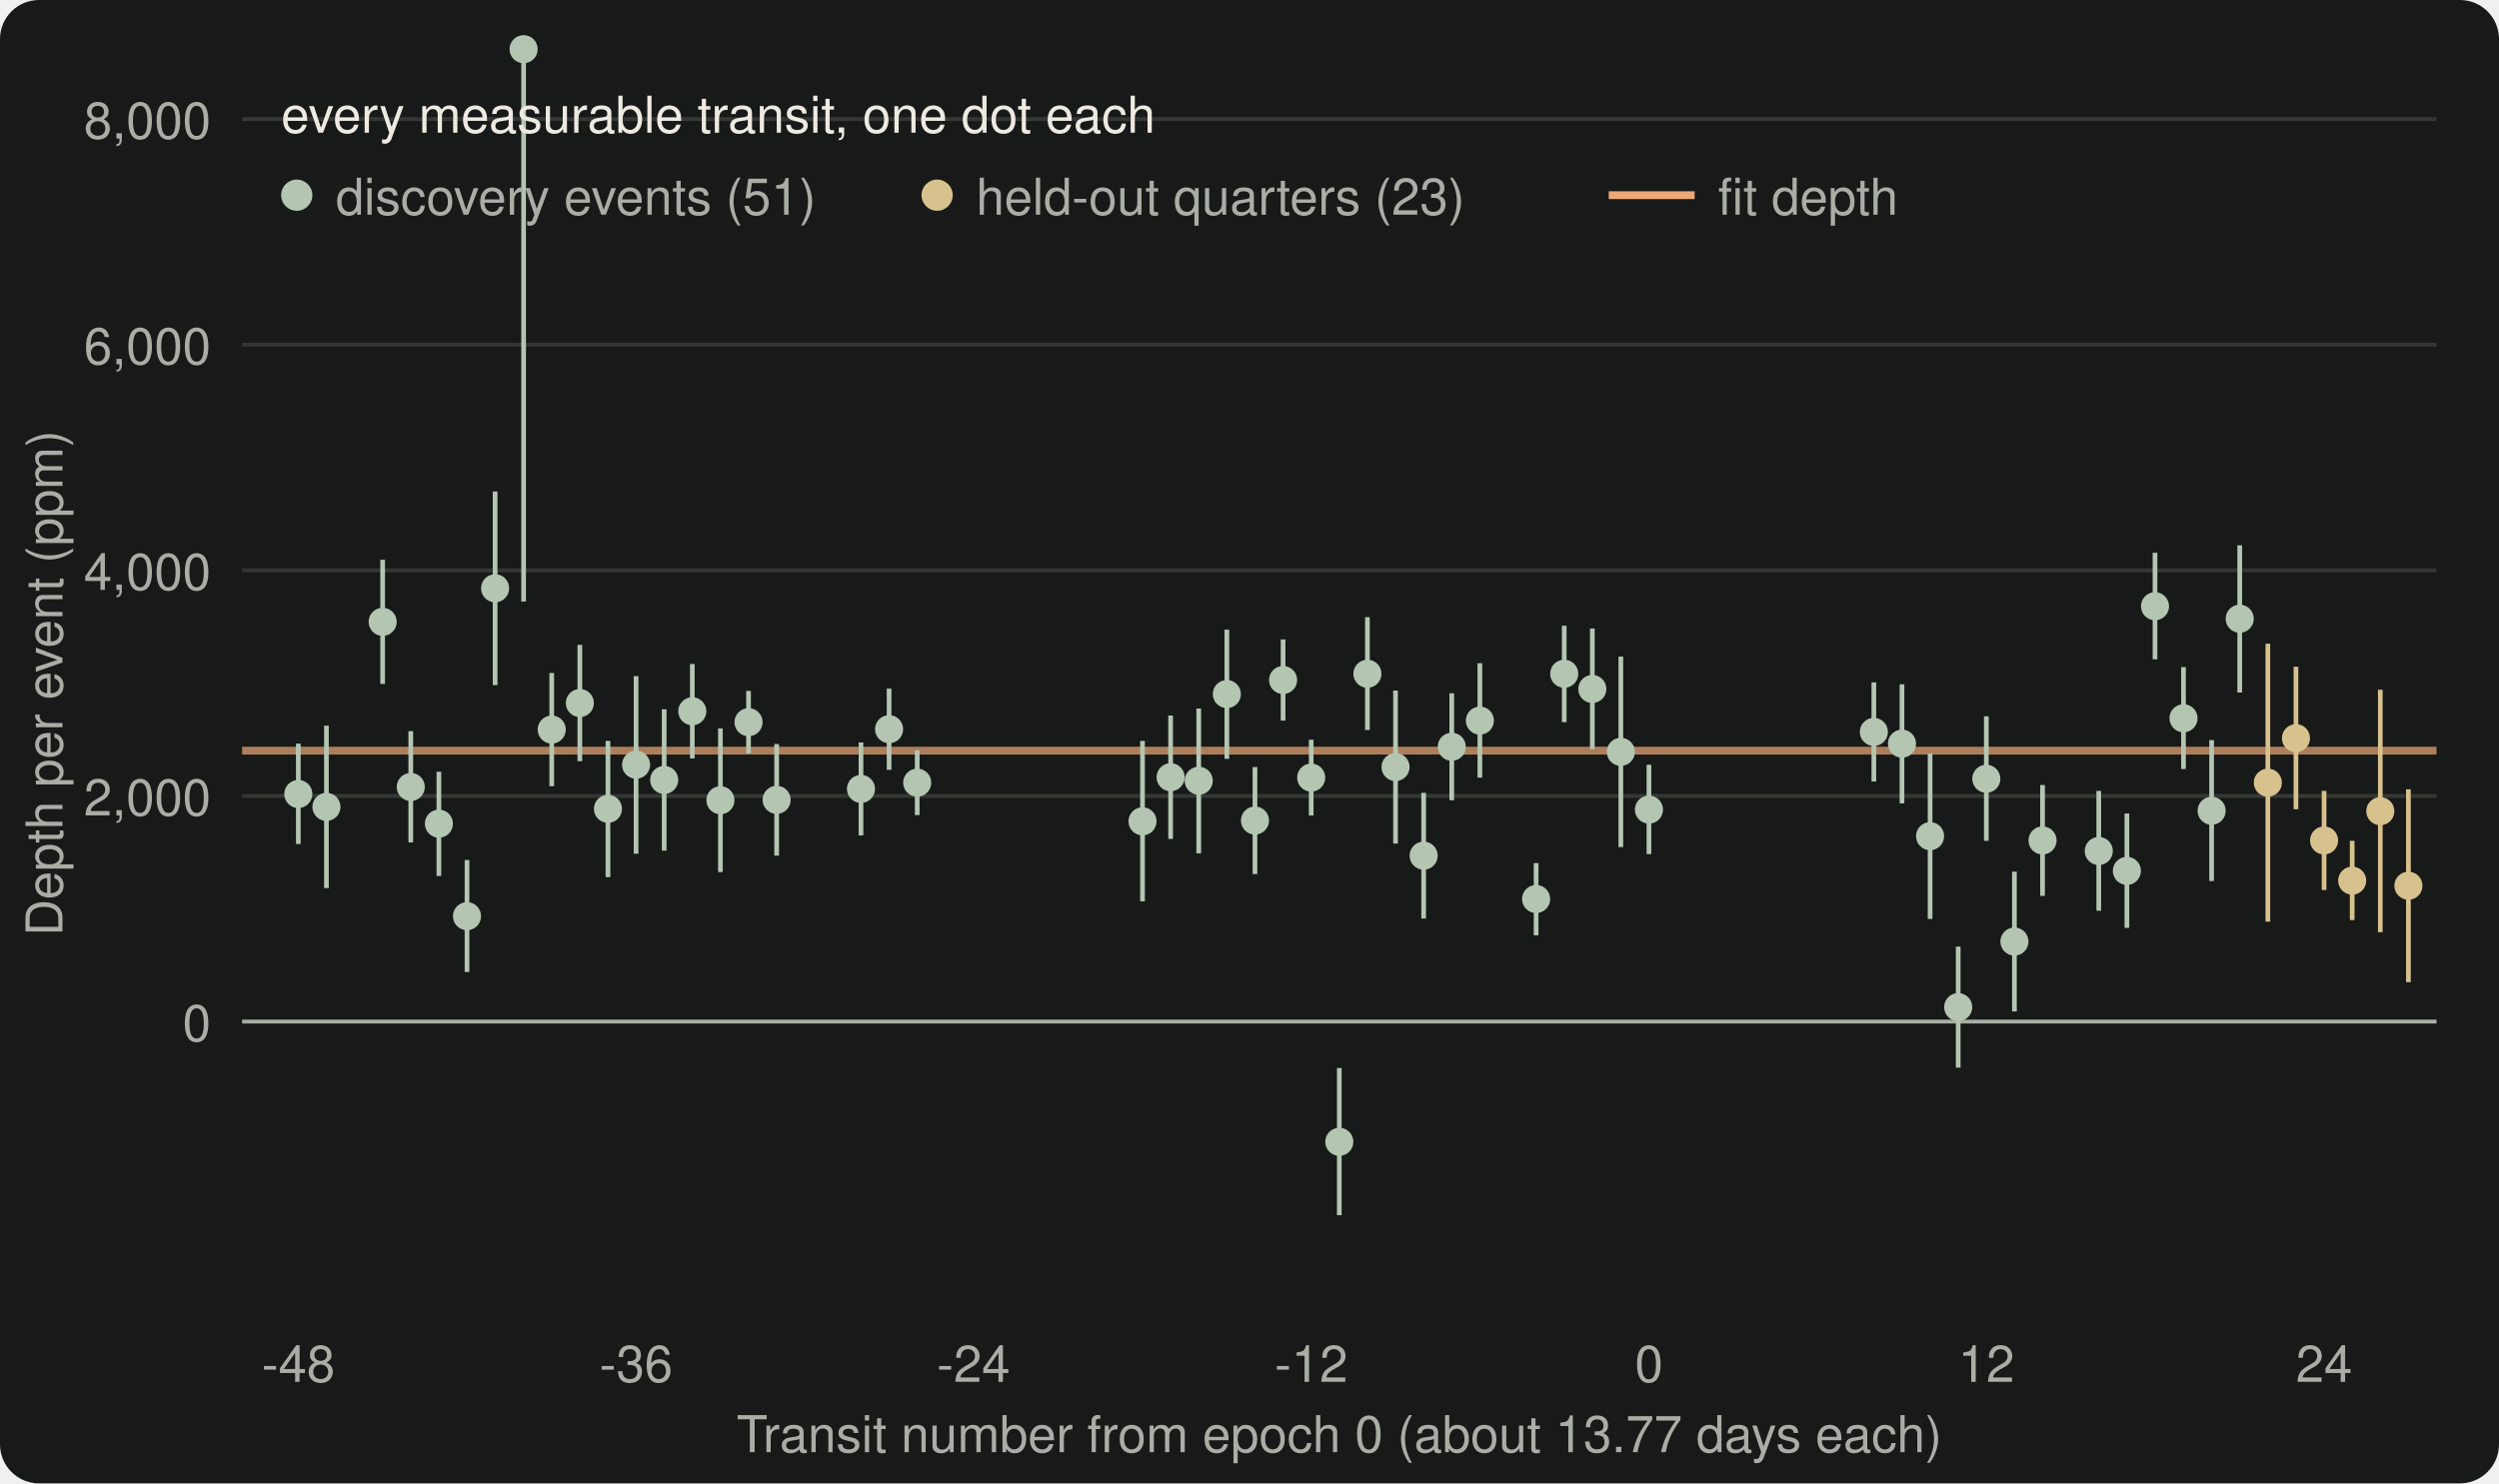
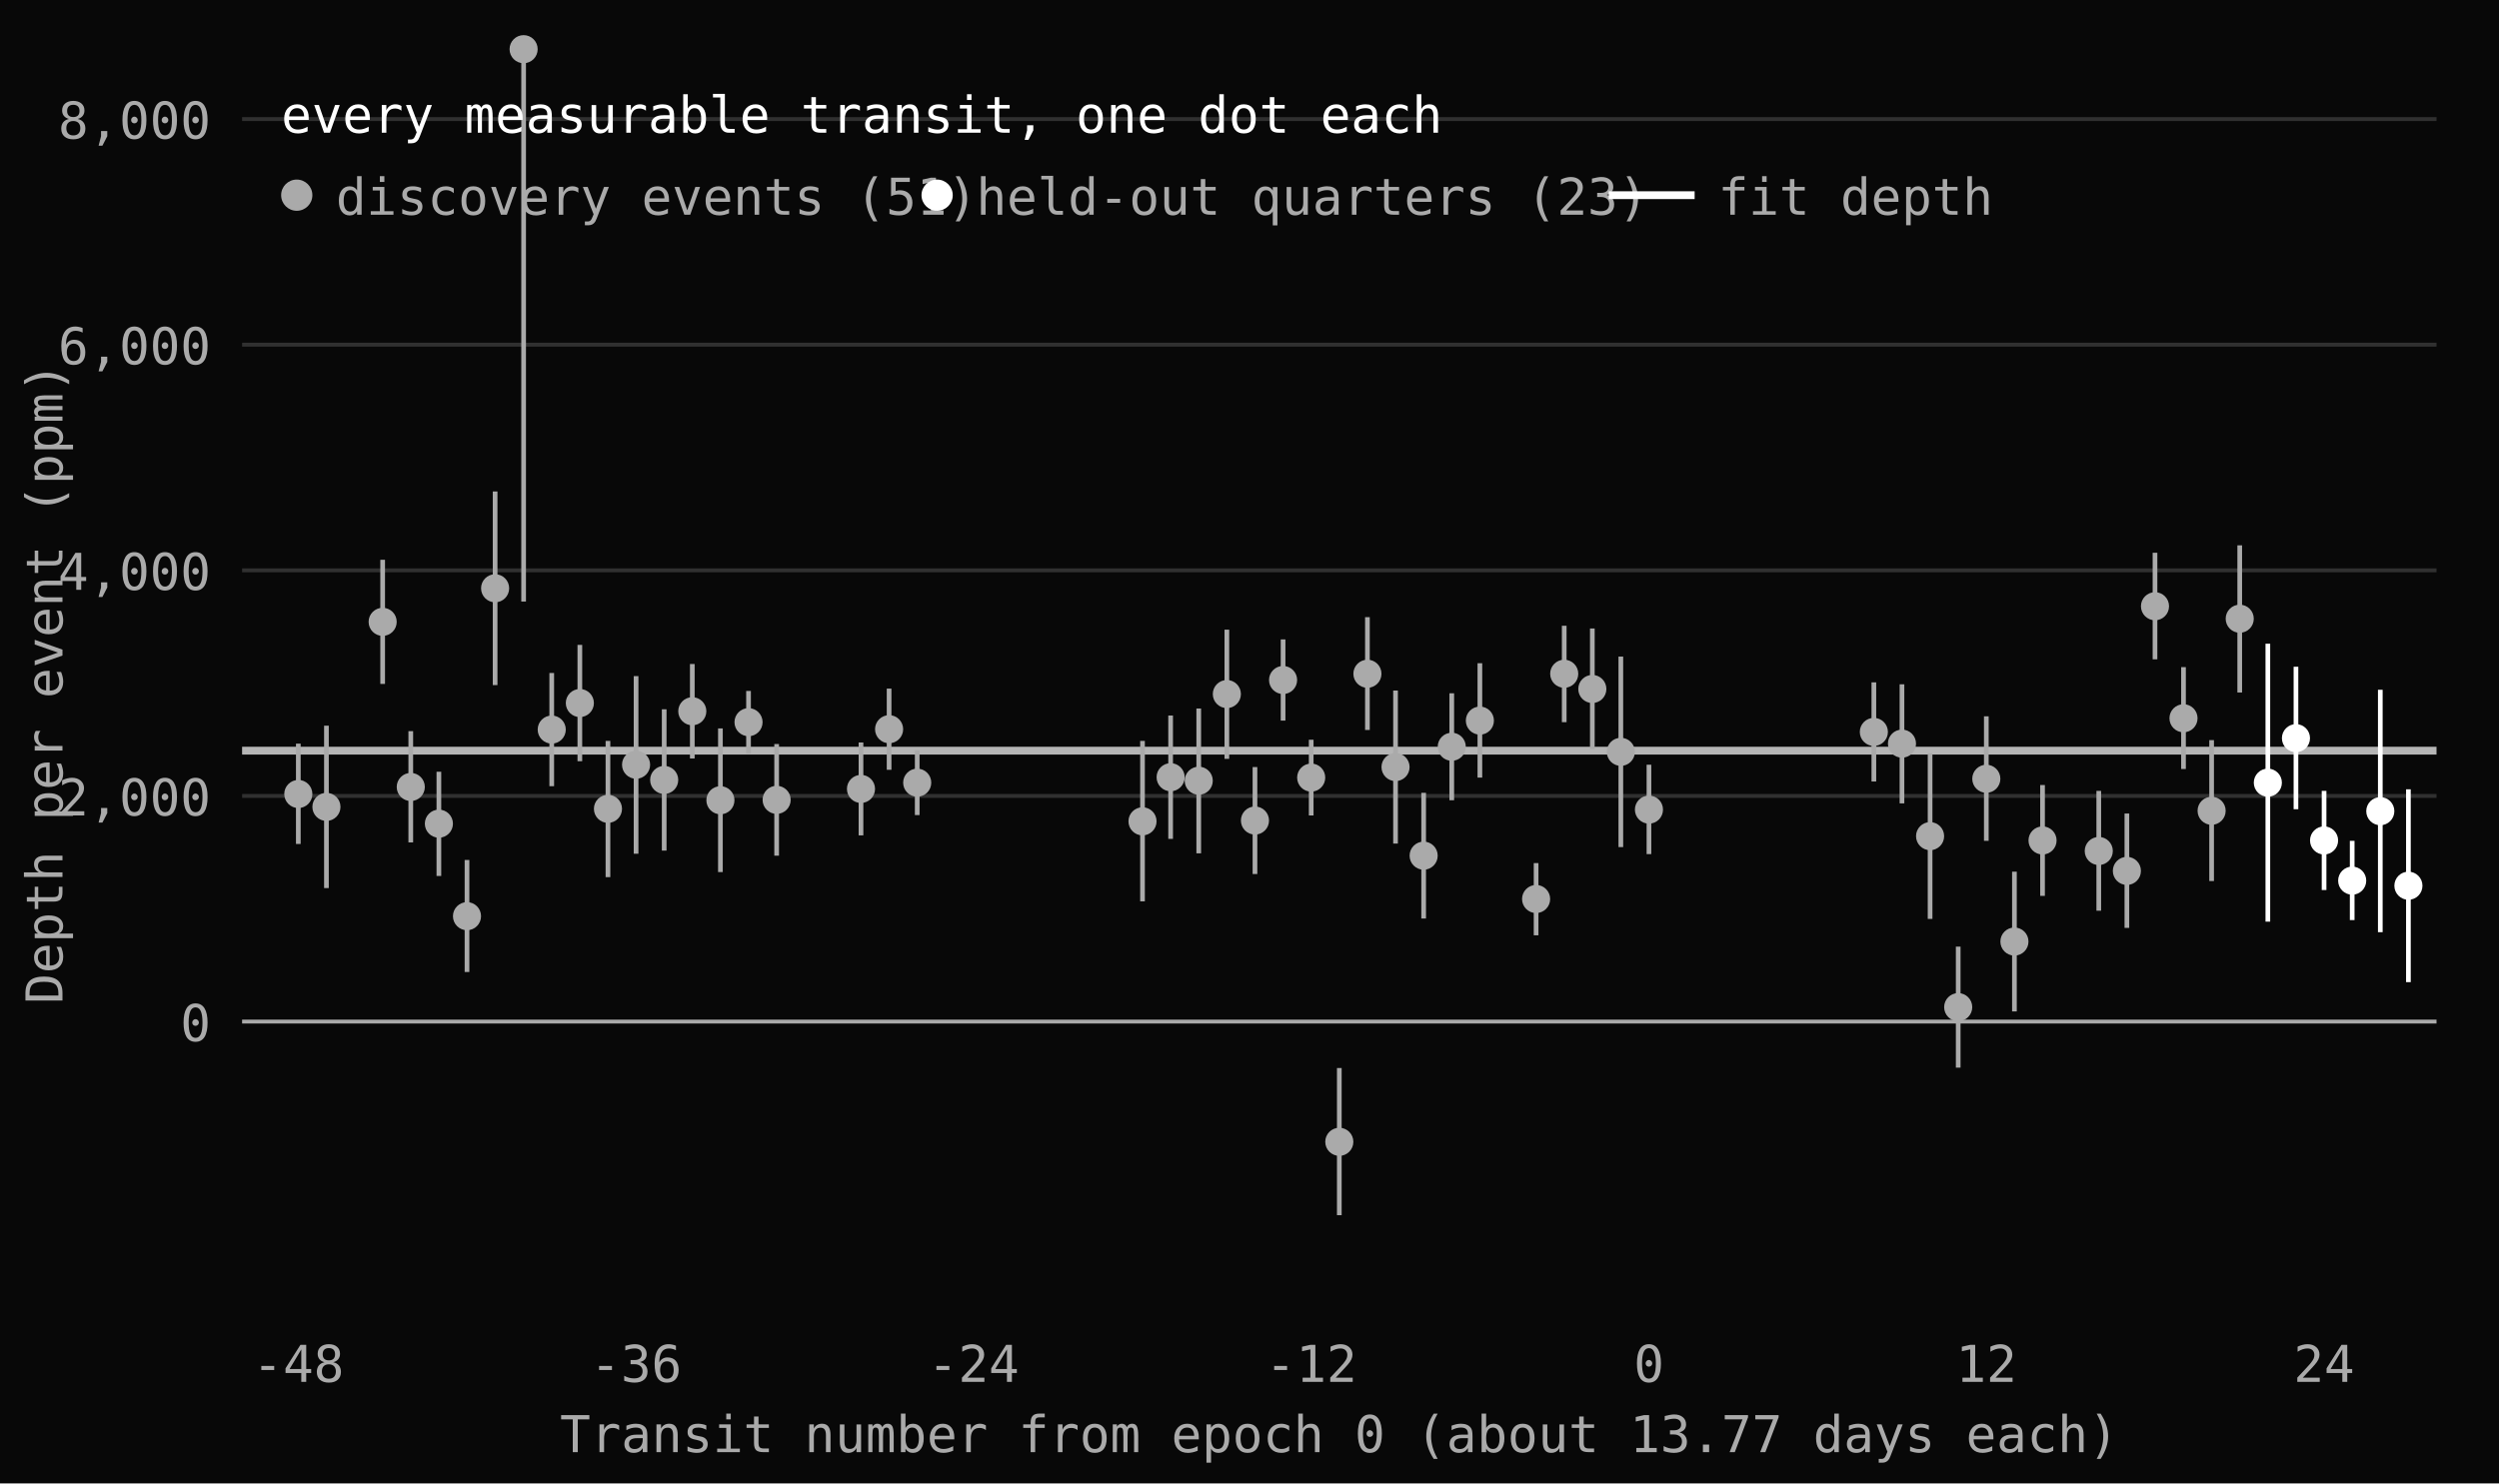
<svg xmlns="http://www.w3.org/2000/svg" viewBox="0 0 640 380" role="img" aria-labelledby="t d">
-   <rect width="640" height="380" fill="#181a19" rx="10" />
-   <line x1="62.0" y1="261.7" x2="624.0" y2="261.7" stroke="#a8aea5" stroke-width="1" />
-   <text x="54.0" y="266.7" font-size="13" fill="#a8aea5" text-anchor="end" font-weight="400" font-family="Helvetica Neue,Helvetica,sans-serif">0</text>
-   <line x1="62.0" y1="203.9" x2="624.0" y2="203.9" stroke="#343733" stroke-width="1" />
-   <text x="54.0" y="208.9" font-size="13" fill="#a8aea5" text-anchor="end" font-weight="400" font-family="Helvetica Neue,Helvetica,sans-serif">2,000</text>
-   <line x1="62.0" y1="146.1" x2="624.0" y2="146.1" stroke="#343733" stroke-width="1" />
-   <text x="54.0" y="151.1" font-size="13" fill="#a8aea5" text-anchor="end" font-weight="400" font-family="Helvetica Neue,Helvetica,sans-serif">4,000</text>
-   <line x1="62.0" y1="88.3" x2="624.0" y2="88.3" stroke="#343733" stroke-width="1" />
-   <text x="54.0" y="93.3" font-size="13" fill="#a8aea5" text-anchor="end" font-weight="400" font-family="Helvetica Neue,Helvetica,sans-serif">6,000</text>
-   <line x1="62.0" y1="30.5" x2="624.0" y2="30.5" stroke="#343733" stroke-width="1" />
-   <text x="54.0" y="35.5" font-size="13" fill="#a8aea5" text-anchor="end" font-weight="400" font-family="Helvetica Neue,Helvetica,sans-serif">8,000</text>
-   <text x="16.0" y="175.0" font-size="13" fill="#a8aea5" text-anchor="middle" font-weight="400" font-family="Helvetica Neue,Helvetica,sans-serif" transform="rotate(-90 16.0 175.0)">Depth per event (ppm)</text>
-   <text x="76.4" y="354.0" font-size="13" fill="#a8aea5" text-anchor="middle" font-weight="400" font-family="Helvetica Neue,Helvetica,sans-serif">-48</text>
-   <text x="162.9" y="354.0" font-size="13" fill="#a8aea5" text-anchor="middle" font-weight="400" font-family="Helvetica Neue,Helvetica,sans-serif">-36</text>
-   <text x="249.3" y="354.0" font-size="13" fill="#a8aea5" text-anchor="middle" font-weight="400" font-family="Helvetica Neue,Helvetica,sans-serif">-24</text>
-   <text x="335.8" y="354.0" font-size="13" fill="#a8aea5" text-anchor="middle" font-weight="400" font-family="Helvetica Neue,Helvetica,sans-serif">-12</text>
-   <text x="422.3" y="354.0" font-size="13" fill="#a8aea5" text-anchor="middle" font-weight="400" font-family="Helvetica Neue,Helvetica,sans-serif">0</text>
-   <text x="508.7" y="354.0" font-size="13" fill="#a8aea5" text-anchor="middle" font-weight="400" font-family="Helvetica Neue,Helvetica,sans-serif">12</text>
-   <text x="595.2" y="354.0" font-size="13" fill="#a8aea5" text-anchor="middle" font-weight="400" font-family="Helvetica Neue,Helvetica,sans-serif">24</text>
-   <text x="343.0" y="372.0" font-size="13" fill="#a8aea5" text-anchor="middle" font-weight="400" font-family="Helvetica Neue,Helvetica,sans-serif">Transit number from epoch 0 (about 13.77 days each)</text>
-   <rect x="62.0" y="191.3" width="562.0" height="2.0" fill="#eda878" rx="0" opacity="0.7" />
-   <line x1="76.4" y1="216.2" x2="76.4" y2="190.5" stroke="#b4c6b2" stroke-width="1.2" />
-   <circle cx="76.4" cy="203.4" r="3.6" fill="#b4c6b2" stroke="none" stroke-width="1" opacity="1" />
-   <line x1="83.6" y1="227.5" x2="83.6" y2="185.9" stroke="#b4c6b2" stroke-width="1.2" />
-   <circle cx="83.6" cy="206.7" r="3.6" fill="#b4c6b2" stroke="none" stroke-width="1" opacity="1" />
-   <line x1="98.0" y1="175.2" x2="98.0" y2="143.4" stroke="#b4c6b2" stroke-width="1.2" />
-   <circle cx="98.0" cy="159.3" r="3.6" fill="#b4c6b2" stroke="none" stroke-width="1" opacity="1" />
-   <line x1="105.2" y1="215.8" x2="105.2" y2="187.3" stroke="#b4c6b2" stroke-width="1.2" />
-   <circle cx="105.2" cy="201.6" r="3.6" fill="#b4c6b2" stroke="none" stroke-width="1" opacity="1" />
-   <line x1="112.4" y1="224.4" x2="112.4" y2="197.7" stroke="#b4c6b2" stroke-width="1.2" />
-   <circle cx="112.4" cy="211.0" r="3.6" fill="#b4c6b2" stroke="none" stroke-width="1" opacity="1" />
-   <line x1="119.6" y1="249.0" x2="119.6" y2="220.3" stroke="#b4c6b2" stroke-width="1.2" />
-   <circle cx="119.6" cy="234.7" r="3.6" fill="#b4c6b2" stroke="none" stroke-width="1" opacity="1" />
-   <line x1="126.8" y1="175.5" x2="126.8" y2="125.9" stroke="#b4c6b2" stroke-width="1.2" />
-   <circle cx="126.8" cy="150.7" r="3.6" fill="#b4c6b2" stroke="none" stroke-width="1" opacity="1" />
-   <line x1="134.1" y1="154.1" x2="134.1" y2="16.0" stroke="#b4c6b2" stroke-width="1.2" />
-   <circle cx="134.1" cy="12.6" r="3.6" fill="#b4c6b2" stroke="none" stroke-width="1" opacity="1" />
-   <line x1="141.3" y1="201.4" x2="141.3" y2="172.4" stroke="#b4c6b2" stroke-width="1.2" />
-   <circle cx="141.3" cy="186.9" r="3.6" fill="#b4c6b2" stroke="none" stroke-width="1" opacity="1" />
-   <line x1="148.5" y1="195.0" x2="148.5" y2="165.2" stroke="#b4c6b2" stroke-width="1.2" />
-   <circle cx="148.5" cy="180.1" r="3.6" fill="#b4c6b2" stroke="none" stroke-width="1" opacity="1" />
-   <line x1="155.7" y1="224.7" x2="155.7" y2="189.8" stroke="#b4c6b2" stroke-width="1.2" />
-   <circle cx="155.7" cy="207.2" r="3.6" fill="#b4c6b2" stroke="none" stroke-width="1" opacity="1" />
-   <line x1="162.9" y1="218.7" x2="162.9" y2="173.2" stroke="#b4c6b2" stroke-width="1.2" />
-   <circle cx="162.9" cy="195.9" r="3.6" fill="#b4c6b2" stroke="none" stroke-width="1" opacity="1" />
-   <line x1="170.1" y1="217.9" x2="170.1" y2="181.7" stroke="#b4c6b2" stroke-width="1.2" />
-   <circle cx="170.1" cy="199.8" r="3.6" fill="#b4c6b2" stroke="none" stroke-width="1" opacity="1" />
-   <line x1="177.3" y1="194.3" x2="177.3" y2="170.1" stroke="#b4c6b2" stroke-width="1.2" />
-   <circle cx="177.3" cy="182.2" r="3.6" fill="#b4c6b2" stroke="none" stroke-width="1" opacity="1" />
-   <line x1="184.5" y1="223.4" x2="184.5" y2="186.6" stroke="#b4c6b2" stroke-width="1.2" />
-   <circle cx="184.5" cy="205.0" r="3.6" fill="#b4c6b2" stroke="none" stroke-width="1" opacity="1" />
-   <line x1="191.7" y1="193.0" x2="191.7" y2="177.0" stroke="#b4c6b2" stroke-width="1.2" />
-   <circle cx="191.7" cy="185.0" r="3.6" fill="#b4c6b2" stroke="none" stroke-width="1" opacity="1" />
-   <line x1="198.9" y1="219.2" x2="198.9" y2="190.6" stroke="#b4c6b2" stroke-width="1.2" />
-   <circle cx="198.9" cy="204.9" r="3.6" fill="#b4c6b2" stroke="none" stroke-width="1" opacity="1" />
-   <line x1="220.5" y1="214.0" x2="220.5" y2="190.2" stroke="#b4c6b2" stroke-width="1.2" />
-   <circle cx="220.5" cy="202.1" r="3.6" fill="#b4c6b2" stroke="none" stroke-width="1" opacity="1" />
-   <line x1="227.7" y1="197.2" x2="227.7" y2="176.4" stroke="#b4c6b2" stroke-width="1.2" />
-   <circle cx="227.7" cy="186.8" r="3.6" fill="#b4c6b2" stroke="none" stroke-width="1" opacity="1" />
-   <line x1="234.9" y1="208.8" x2="234.9" y2="192.2" stroke="#b4c6b2" stroke-width="1.2" />
-   <circle cx="234.9" cy="200.5" r="3.6" fill="#b4c6b2" stroke="none" stroke-width="1" opacity="1" />
-   <line x1="292.6" y1="230.9" x2="292.6" y2="189.8" stroke="#b4c6b2" stroke-width="1.2" />
-   <circle cx="292.6" cy="210.4" r="3.6" fill="#b4c6b2" stroke="none" stroke-width="1" opacity="1" />
-   <line x1="299.8" y1="214.9" x2="299.8" y2="183.3" stroke="#b4c6b2" stroke-width="1.2" />
-   <circle cx="299.8" cy="199.1" r="3.6" fill="#b4c6b2" stroke="none" stroke-width="1" opacity="1" />
-   <line x1="307.0" y1="218.6" x2="307.0" y2="181.5" stroke="#b4c6b2" stroke-width="1.2" />
-   <circle cx="307.0" cy="200.0" r="3.6" fill="#b4c6b2" stroke="none" stroke-width="1" opacity="1" />
-   <line x1="314.2" y1="194.4" x2="314.2" y2="161.3" stroke="#b4c6b2" stroke-width="1.2" />
-   <circle cx="314.2" cy="177.8" r="3.6" fill="#b4c6b2" stroke="none" stroke-width="1" opacity="1" />
-   <line x1="321.4" y1="223.9" x2="321.4" y2="196.5" stroke="#b4c6b2" stroke-width="1.2" />
-   <circle cx="321.4" cy="210.2" r="3.6" fill="#b4c6b2" stroke="none" stroke-width="1" opacity="1" />
-   <line x1="328.6" y1="184.6" x2="328.6" y2="163.8" stroke="#b4c6b2" stroke-width="1.2" />
-   <circle cx="328.6" cy="174.2" r="3.6" fill="#b4c6b2" stroke="none" stroke-width="1" opacity="1" />
-   <line x1="335.8" y1="208.9" x2="335.8" y2="189.5" stroke="#b4c6b2" stroke-width="1.2" />
-   <circle cx="335.8" cy="199.2" r="3.6" fill="#b4c6b2" stroke="none" stroke-width="1" opacity="1" />
-   <line x1="343.0" y1="311.3" x2="343.0" y2="273.6" stroke="#b4c6b2" stroke-width="1.2" />
-   <circle cx="343.0" cy="292.5" r="3.6" fill="#b4c6b2" stroke="none" stroke-width="1" opacity="1" />
-   <line x1="350.2" y1="187.0" x2="350.2" y2="158.1" stroke="#b4c6b2" stroke-width="1.2" />
-   <circle cx="350.2" cy="172.6" r="3.6" fill="#b4c6b2" stroke="none" stroke-width="1" opacity="1" />
-   <line x1="357.4" y1="216.1" x2="357.4" y2="176.9" stroke="#b4c6b2" stroke-width="1.2" />
-   <circle cx="357.4" cy="196.5" r="3.6" fill="#b4c6b2" stroke="none" stroke-width="1" opacity="1" />
-   <line x1="364.6" y1="235.3" x2="364.6" y2="203.1" stroke="#b4c6b2" stroke-width="1.2" />
-   <circle cx="364.6" cy="219.2" r="3.6" fill="#b4c6b2" stroke="none" stroke-width="1" opacity="1" />
-   <line x1="371.8" y1="205.0" x2="371.8" y2="177.6" stroke="#b4c6b2" stroke-width="1.2" />
-   <circle cx="371.8" cy="191.3" r="3.6" fill="#b4c6b2" stroke="none" stroke-width="1" opacity="1" />
-   <line x1="379.0" y1="199.2" x2="379.0" y2="169.9" stroke="#b4c6b2" stroke-width="1.2" />
-   <circle cx="379.0" cy="184.6" r="3.6" fill="#b4c6b2" stroke="none" stroke-width="1" opacity="1" />
-   <line x1="393.4" y1="239.6" x2="393.4" y2="221.1" stroke="#b4c6b2" stroke-width="1.2" />
-   <circle cx="393.4" cy="230.3" r="3.6" fill="#b4c6b2" stroke="none" stroke-width="1" opacity="1" />
-   <line x1="400.6" y1="185.0" x2="400.6" y2="160.3" stroke="#b4c6b2" stroke-width="1.2" />
-   <circle cx="400.6" cy="172.6" r="3.6" fill="#b4c6b2" stroke="none" stroke-width="1" opacity="1" />
-   <line x1="407.8" y1="191.9" x2="407.8" y2="161.0" stroke="#b4c6b2" stroke-width="1.2" />
-   <circle cx="407.8" cy="176.5" r="3.6" fill="#b4c6b2" stroke="none" stroke-width="1" opacity="1" />
-   <line x1="415.1" y1="217.0" x2="415.1" y2="168.2" stroke="#b4c6b2" stroke-width="1.2" />
-   <circle cx="415.1" cy="192.6" r="3.6" fill="#b4c6b2" stroke="none" stroke-width="1" opacity="1" />
-   <line x1="422.3" y1="218.8" x2="422.3" y2="195.9" stroke="#b4c6b2" stroke-width="1.2" />
-   <circle cx="422.3" cy="207.4" r="3.6" fill="#b4c6b2" stroke="none" stroke-width="1" opacity="1" />
-   <line x1="479.9" y1="200.2" x2="479.9" y2="174.8" stroke="#b4c6b2" stroke-width="1.2" />
-   <circle cx="479.9" cy="187.5" r="3.6" fill="#b4c6b2" stroke="none" stroke-width="1" opacity="1" />
-   <line x1="487.1" y1="205.8" x2="487.1" y2="175.3" stroke="#b4c6b2" stroke-width="1.2" />
-   <circle cx="487.1" cy="190.5" r="3.6" fill="#b4c6b2" stroke="none" stroke-width="1" opacity="1" />
-   <line x1="494.3" y1="235.4" x2="494.3" y2="193.0" stroke="#b4c6b2" stroke-width="1.2" />
-   <circle cx="494.3" cy="214.2" r="3.6" fill="#b4c6b2" stroke="none" stroke-width="1" opacity="1" />
-   <line x1="501.5" y1="273.5" x2="501.5" y2="242.5" stroke="#b4c6b2" stroke-width="1.2" />
-   <circle cx="501.5" cy="258.0" r="3.6" fill="#b4c6b2" stroke="none" stroke-width="1" opacity="1" />
-   <line x1="508.7" y1="215.4" x2="508.7" y2="183.5" stroke="#b4c6b2" stroke-width="1.2" />
-   <circle cx="508.7" cy="199.5" r="3.6" fill="#b4c6b2" stroke="none" stroke-width="1" opacity="1" />
-   <line x1="515.9" y1="259.1" x2="515.9" y2="223.3" stroke="#b4c6b2" stroke-width="1.2" />
-   <circle cx="515.9" cy="241.2" r="3.6" fill="#b4c6b2" stroke="none" stroke-width="1" opacity="1" />
-   <line x1="523.1" y1="229.5" x2="523.1" y2="201.1" stroke="#b4c6b2" stroke-width="1.2" />
-   <circle cx="523.1" cy="215.3" r="3.6" fill="#b4c6b2" stroke="none" stroke-width="1" opacity="1" />
-   <line x1="537.5" y1="233.3" x2="537.5" y2="202.6" stroke="#b4c6b2" stroke-width="1.2" />
-   <circle cx="537.5" cy="218.0" r="3.6" fill="#b4c6b2" stroke="none" stroke-width="1" opacity="1" />
-   <line x1="544.7" y1="237.7" x2="544.7" y2="208.4" stroke="#b4c6b2" stroke-width="1.2" />
-   <circle cx="544.7" cy="223.1" r="3.6" fill="#b4c6b2" stroke="none" stroke-width="1" opacity="1" />
-   <line x1="551.9" y1="168.9" x2="551.9" y2="141.6" stroke="#b4c6b2" stroke-width="1.2" />
-   <circle cx="551.9" cy="155.3" r="3.6" fill="#b4c6b2" stroke="none" stroke-width="1" opacity="1" />
-   <line x1="559.2" y1="197.0" x2="559.2" y2="170.9" stroke="#b4c6b2" stroke-width="1.2" />
-   <circle cx="559.2" cy="184.0" r="3.6" fill="#b4c6b2" stroke="none" stroke-width="1" opacity="1" />
-   <line x1="566.4" y1="225.7" x2="566.4" y2="189.6" stroke="#b4c6b2" stroke-width="1.2" />
-   <circle cx="566.4" cy="207.7" r="3.6" fill="#b4c6b2" stroke="none" stroke-width="1" opacity="1" />
-   <line x1="573.6" y1="177.4" x2="573.6" y2="139.7" stroke="#b4c6b2" stroke-width="1.2" />
-   <circle cx="573.6" cy="158.5" r="3.6" fill="#b4c6b2" stroke="none" stroke-width="1" opacity="1" />
-   <line x1="580.8" y1="236.1" x2="580.8" y2="164.9" stroke="#d7c18d" stroke-width="1.2" />
-   <circle cx="580.8" cy="200.5" r="3.6" fill="#d7c18d" stroke="none" stroke-width="1" opacity="1" />
-   <line x1="588.0" y1="207.3" x2="588.0" y2="170.8" stroke="#d7c18d" stroke-width="1.2" />
-   <circle cx="588.0" cy="189.1" r="3.6" fill="#d7c18d" stroke="none" stroke-width="1" opacity="1" />
-   <line x1="595.2" y1="228.0" x2="595.2" y2="202.6" stroke="#d7c18d" stroke-width="1.2" />
-   <circle cx="595.2" cy="215.3" r="3.6" fill="#d7c18d" stroke="none" stroke-width="1" opacity="1" />
-   <line x1="602.4" y1="235.7" x2="602.4" y2="215.4" stroke="#d7c18d" stroke-width="1.2" />
-   <circle cx="602.4" cy="225.6" r="3.6" fill="#d7c18d" stroke="none" stroke-width="1" opacity="1" />
-   <line x1="609.6" y1="238.8" x2="609.6" y2="176.7" stroke="#d7c18d" stroke-width="1.2" />
-   <circle cx="609.6" cy="207.8" r="3.6" fill="#d7c18d" stroke="none" stroke-width="1" opacity="1" />
-   <line x1="616.8" y1="251.6" x2="616.8" y2="202.2" stroke="#d7c18d" stroke-width="1.2" />
-   <circle cx="616.8" cy="226.9" r="3.6" fill="#d7c18d" stroke="none" stroke-width="1" opacity="1" />
-   <line x1="674.4" y1="202.9" x2="674.4" y2="176.6" stroke="#d7c18d" stroke-width="1.2" />
-   <circle cx="674.4" cy="189.8" r="3.6" fill="#d7c18d" stroke="none" stroke-width="1" opacity="1" />
-   <line x1="688.8" y1="247.1" x2="688.8" y2="221.1" stroke="#d7c18d" stroke-width="1.2" />
-   <circle cx="688.8" cy="234.1" r="3.6" fill="#d7c18d" stroke="none" stroke-width="1" opacity="1" />
-   <line x1="696.1" y1="259.4" x2="696.1" y2="217.1" stroke="#d7c18d" stroke-width="1.2" />
-   <circle cx="696.1" cy="238.3" r="3.6" fill="#d7c18d" stroke="none" stroke-width="1" opacity="1" />
-   <line x1="703.3" y1="243.8" x2="703.3" y2="217.9" stroke="#d7c18d" stroke-width="1.2" />
-   <circle cx="703.3" cy="230.8" r="3.6" fill="#d7c18d" stroke="none" stroke-width="1" opacity="1" />
-   <line x1="710.5" y1="205.9" x2="710.5" y2="172.6" stroke="#d7c18d" stroke-width="1.2" />
-   <circle cx="710.5" cy="189.3" r="3.6" fill="#d7c18d" stroke="none" stroke-width="1" opacity="1" />
-   <line x1="717.7" y1="206.6" x2="717.7" y2="175.7" stroke="#d7c18d" stroke-width="1.2" />
-   <circle cx="717.7" cy="191.2" r="3.6" fill="#d7c18d" stroke="none" stroke-width="1" opacity="1" />
-   <line x1="724.9" y1="210.4" x2="724.9" y2="134.4" stroke="#d7c18d" stroke-width="1.2" />
-   <circle cx="724.9" cy="172.4" r="3.6" fill="#d7c18d" stroke="none" stroke-width="1" opacity="1" />
-   <line x1="732.1" y1="198.1" x2="732.1" y2="170.1" stroke="#d7c18d" stroke-width="1.2" />
-   <circle cx="732.1" cy="184.1" r="3.6" fill="#d7c18d" stroke="none" stroke-width="1" opacity="1" />
-   <line x1="739.3" y1="229.0" x2="739.3" y2="196.3" stroke="#d7c18d" stroke-width="1.2" />
-   <circle cx="739.3" cy="212.6" r="3.6" fill="#d7c18d" stroke="none" stroke-width="1" opacity="1" />
-   <line x1="753.7" y1="248.0" x2="753.7" y2="183.4" stroke="#d7c18d" stroke-width="1.2" />
-   <circle cx="753.7" cy="215.7" r="3.6" fill="#d7c18d" stroke="none" stroke-width="1" opacity="1" />
-   <line x1="760.9" y1="206.6" x2="760.9" y2="177.1" stroke="#d7c18d" stroke-width="1.2" />
-   <circle cx="760.9" cy="191.9" r="3.6" fill="#d7c18d" stroke="none" stroke-width="1" opacity="1" />
-   <line x1="768.1" y1="222.3" x2="768.1" y2="191.3" stroke="#d7c18d" stroke-width="1.2" />
-   <circle cx="768.1" cy="206.8" r="3.6" fill="#d7c18d" stroke="none" stroke-width="1" opacity="1" />
-   <line x1="789.7" y1="194.5" x2="789.7" y2="163.8" stroke="#d7c18d" stroke-width="1.2" />
-   <circle cx="789.7" cy="179.1" r="3.6" fill="#d7c18d" stroke="none" stroke-width="1" opacity="1" />
-   <line x1="796.9" y1="217.4" x2="796.9" y2="186.7" stroke="#d7c18d" stroke-width="1.2" />
-   <circle cx="796.9" cy="202.1" r="3.6" fill="#d7c18d" stroke="none" stroke-width="1" opacity="1" />
-   <line x1="804.1" y1="215.8" x2="804.1" y2="195.6" stroke="#d7c18d" stroke-width="1.2" />
-   <circle cx="804.1" cy="205.7" r="3.6" fill="#d7c18d" stroke="none" stroke-width="1" opacity="1" />
-   <line x1="811.3" y1="218.3" x2="811.3" y2="148.4" stroke="#d7c18d" stroke-width="1.2" />
-   <circle cx="811.3" cy="183.4" r="3.6" fill="#d7c18d" stroke="none" stroke-width="1" opacity="1" />
-   <line x1="818.5" y1="214.1" x2="818.5" y2="187.5" stroke="#d7c18d" stroke-width="1.2" />
-   <circle cx="818.5" cy="200.8" r="3.6" fill="#d7c18d" stroke="none" stroke-width="1" opacity="1" />
-   <text x="72.0" y="34.0" font-size="13" fill="#eeeae2" text-anchor="start" font-weight="400" font-family="Helvetica Neue,Helvetica,sans-serif">every measurable transit, one dot each</text>
-   <circle cx="76.0" cy="50.0" r="4" fill="#b4c6b2" stroke="none" stroke-width="1" opacity="1" />
-   <text x="86.0" y="55.0" font-size="13" fill="#a8aea5" text-anchor="start" font-weight="400" font-family="Helvetica Neue,Helvetica,sans-serif">discovery events (51)</text>
-   <circle cx="240.0" cy="50.0" r="4" fill="#d7c18d" stroke="none" stroke-width="1" opacity="1" />
-   <text x="250.0" y="55.0" font-size="13" fill="#a8aea5" text-anchor="start" font-weight="400" font-family="Helvetica Neue,Helvetica,sans-serif">held-out quarters (23)</text>
-   <line x1="412.0" y1="50.0" x2="434.0" y2="50.0" stroke="#eda878" stroke-width="2" />
-   <text x="440.0" y="55.0" font-size="13" fill="#a8aea5" text-anchor="start" font-weight="400" font-family="Helvetica Neue,Helvetica,sans-serif">fit depth</text>
+   <rect width="640" height="380" fill="#080808" rx="0" />
+   <line x1="62.0" y1="261.7" x2="624.0" y2="261.7" stroke="#aaaaaa" stroke-width="1" />
+   <text x="54.0" y="266.7" font-size="13" fill="#aaaaaa" text-anchor="end" font-weight="400" font-family="IBM Plex Mono,monospace">0</text>
+   <line x1="62.0" y1="203.9" x2="624.0" y2="203.9" stroke="#303030" stroke-width="1" />
+   <text x="54.0" y="208.9" font-size="13" fill="#aaaaaa" text-anchor="end" font-weight="400" font-family="IBM Plex Mono,monospace">2,000</text>
+   <line x1="62.0" y1="146.1" x2="624.0" y2="146.1" stroke="#303030" stroke-width="1" />
+   <text x="54.0" y="151.1" font-size="13" fill="#aaaaaa" text-anchor="end" font-weight="400" font-family="IBM Plex Mono,monospace">4,000</text>
+   <line x1="62.0" y1="88.3" x2="624.0" y2="88.3" stroke="#303030" stroke-width="1" />
+   <text x="54.0" y="93.3" font-size="13" fill="#aaaaaa" text-anchor="end" font-weight="400" font-family="IBM Plex Mono,monospace">6,000</text>
+   <line x1="62.0" y1="30.5" x2="624.0" y2="30.5" stroke="#303030" stroke-width="1" />
+   <text x="54.0" y="35.5" font-size="13" fill="#aaaaaa" text-anchor="end" font-weight="400" font-family="IBM Plex Mono,monospace">8,000</text>
+   <text x="16.0" y="175.0" font-size="13" fill="#aaaaaa" text-anchor="middle" font-weight="400" font-family="IBM Plex Mono,monospace" transform="rotate(-90 16.0 175.0)">Depth per event (ppm)</text>
+   <text x="76.4" y="354.0" font-size="13" fill="#aaaaaa" text-anchor="middle" font-weight="400" font-family="IBM Plex Mono,monospace">-48</text>
+   <text x="162.9" y="354.0" font-size="13" fill="#aaaaaa" text-anchor="middle" font-weight="400" font-family="IBM Plex Mono,monospace">-36</text>
+   <text x="249.3" y="354.0" font-size="13" fill="#aaaaaa" text-anchor="middle" font-weight="400" font-family="IBM Plex Mono,monospace">-24</text>
+   <text x="335.8" y="354.0" font-size="13" fill="#aaaaaa" text-anchor="middle" font-weight="400" font-family="IBM Plex Mono,monospace">-12</text>
+   <text x="422.3" y="354.0" font-size="13" fill="#aaaaaa" text-anchor="middle" font-weight="400" font-family="IBM Plex Mono,monospace">0</text>
+   <text x="508.7" y="354.0" font-size="13" fill="#aaaaaa" text-anchor="middle" font-weight="400" font-family="IBM Plex Mono,monospace">12</text>
+   <text x="595.2" y="354.0" font-size="13" fill="#aaaaaa" text-anchor="middle" font-weight="400" font-family="IBM Plex Mono,monospace">24</text>
+   <text x="343.0" y="372.0" font-size="13" fill="#aaaaaa" text-anchor="middle" font-weight="400" font-family="IBM Plex Mono,monospace">Transit number from epoch 0 (about 13.77 days each)</text>
+   <rect x="62.0" y="191.3" width="562.0" height="2.0" fill="#ffffff" rx="0" opacity="0.7" />
+   <line x1="76.4" y1="216.2" x2="76.4" y2="190.5" stroke="#aaaaaa" stroke-width="1.2" />
+   <circle cx="76.4" cy="203.4" r="3.6" fill="#aaaaaa" stroke="none" stroke-width="1" opacity="1" />
+   <line x1="83.6" y1="227.5" x2="83.6" y2="185.9" stroke="#aaaaaa" stroke-width="1.2" />
+   <circle cx="83.6" cy="206.7" r="3.6" fill="#aaaaaa" stroke="none" stroke-width="1" opacity="1" />
+   <line x1="98.0" y1="175.2" x2="98.0" y2="143.4" stroke="#aaaaaa" stroke-width="1.2" />
+   <circle cx="98.0" cy="159.3" r="3.6" fill="#aaaaaa" stroke="none" stroke-width="1" opacity="1" />
+   <line x1="105.2" y1="215.8" x2="105.2" y2="187.3" stroke="#aaaaaa" stroke-width="1.2" />
+   <circle cx="105.2" cy="201.6" r="3.6" fill="#aaaaaa" stroke="none" stroke-width="1" opacity="1" />
+   <line x1="112.4" y1="224.4" x2="112.4" y2="197.7" stroke="#aaaaaa" stroke-width="1.2" />
+   <circle cx="112.4" cy="211.0" r="3.6" fill="#aaaaaa" stroke="none" stroke-width="1" opacity="1" />
+   <line x1="119.6" y1="249.0" x2="119.6" y2="220.3" stroke="#aaaaaa" stroke-width="1.2" />
+   <circle cx="119.6" cy="234.7" r="3.6" fill="#aaaaaa" stroke="none" stroke-width="1" opacity="1" />
+   <line x1="126.8" y1="175.5" x2="126.8" y2="125.9" stroke="#aaaaaa" stroke-width="1.2" />
+   <circle cx="126.8" cy="150.7" r="3.6" fill="#aaaaaa" stroke="none" stroke-width="1" opacity="1" />
+   <line x1="134.1" y1="154.1" x2="134.1" y2="16.0" stroke="#aaaaaa" stroke-width="1.2" />
+   <circle cx="134.1" cy="12.6" r="3.6" fill="#aaaaaa" stroke="none" stroke-width="1" opacity="1" />
+   <line x1="141.3" y1="201.4" x2="141.3" y2="172.4" stroke="#aaaaaa" stroke-width="1.2" />
+   <circle cx="141.3" cy="186.9" r="3.6" fill="#aaaaaa" stroke="none" stroke-width="1" opacity="1" />
+   <line x1="148.5" y1="195.0" x2="148.5" y2="165.2" stroke="#aaaaaa" stroke-width="1.2" />
+   <circle cx="148.5" cy="180.1" r="3.6" fill="#aaaaaa" stroke="none" stroke-width="1" opacity="1" />
+   <line x1="155.7" y1="224.7" x2="155.7" y2="189.8" stroke="#aaaaaa" stroke-width="1.2" />
+   <circle cx="155.7" cy="207.2" r="3.6" fill="#aaaaaa" stroke="none" stroke-width="1" opacity="1" />
+   <line x1="162.9" y1="218.7" x2="162.9" y2="173.2" stroke="#aaaaaa" stroke-width="1.2" />
+   <circle cx="162.9" cy="195.9" r="3.6" fill="#aaaaaa" stroke="none" stroke-width="1" opacity="1" />
+   <line x1="170.1" y1="217.9" x2="170.1" y2="181.7" stroke="#aaaaaa" stroke-width="1.2" />
+   <circle cx="170.1" cy="199.8" r="3.6" fill="#aaaaaa" stroke="none" stroke-width="1" opacity="1" />
+   <line x1="177.3" y1="194.3" x2="177.3" y2="170.1" stroke="#aaaaaa" stroke-width="1.2" />
+   <circle cx="177.3" cy="182.2" r="3.6" fill="#aaaaaa" stroke="none" stroke-width="1" opacity="1" />
+   <line x1="184.5" y1="223.4" x2="184.5" y2="186.6" stroke="#aaaaaa" stroke-width="1.2" />
+   <circle cx="184.5" cy="205.0" r="3.6" fill="#aaaaaa" stroke="none" stroke-width="1" opacity="1" />
+   <line x1="191.7" y1="193.0" x2="191.7" y2="177.0" stroke="#aaaaaa" stroke-width="1.2" />
+   <circle cx="191.7" cy="185.0" r="3.6" fill="#aaaaaa" stroke="none" stroke-width="1" opacity="1" />
+   <line x1="198.9" y1="219.2" x2="198.9" y2="190.6" stroke="#aaaaaa" stroke-width="1.2" />
+   <circle cx="198.9" cy="204.9" r="3.6" fill="#aaaaaa" stroke="none" stroke-width="1" opacity="1" />
+   <line x1="220.5" y1="214.0" x2="220.5" y2="190.2" stroke="#aaaaaa" stroke-width="1.2" />
+   <circle cx="220.5" cy="202.1" r="3.6" fill="#aaaaaa" stroke="none" stroke-width="1" opacity="1" />
+   <line x1="227.7" y1="197.2" x2="227.7" y2="176.4" stroke="#aaaaaa" stroke-width="1.2" />
+   <circle cx="227.7" cy="186.8" r="3.6" fill="#aaaaaa" stroke="none" stroke-width="1" opacity="1" />
+   <line x1="234.9" y1="208.8" x2="234.9" y2="192.2" stroke="#aaaaaa" stroke-width="1.2" />
+   <circle cx="234.9" cy="200.5" r="3.6" fill="#aaaaaa" stroke="none" stroke-width="1" opacity="1" />
+   <line x1="292.6" y1="230.9" x2="292.6" y2="189.8" stroke="#aaaaaa" stroke-width="1.2" />
+   <circle cx="292.6" cy="210.4" r="3.6" fill="#aaaaaa" stroke="none" stroke-width="1" opacity="1" />
+   <line x1="299.8" y1="214.9" x2="299.8" y2="183.3" stroke="#aaaaaa" stroke-width="1.2" />
+   <circle cx="299.8" cy="199.1" r="3.6" fill="#aaaaaa" stroke="none" stroke-width="1" opacity="1" />
+   <line x1="307.0" y1="218.6" x2="307.0" y2="181.5" stroke="#aaaaaa" stroke-width="1.2" />
+   <circle cx="307.0" cy="200.0" r="3.6" fill="#aaaaaa" stroke="none" stroke-width="1" opacity="1" />
+   <line x1="314.2" y1="194.4" x2="314.2" y2="161.3" stroke="#aaaaaa" stroke-width="1.2" />
+   <circle cx="314.2" cy="177.8" r="3.6" fill="#aaaaaa" stroke="none" stroke-width="1" opacity="1" />
+   <line x1="321.4" y1="223.9" x2="321.4" y2="196.5" stroke="#aaaaaa" stroke-width="1.2" />
+   <circle cx="321.4" cy="210.2" r="3.6" fill="#aaaaaa" stroke="none" stroke-width="1" opacity="1" />
+   <line x1="328.6" y1="184.6" x2="328.6" y2="163.8" stroke="#aaaaaa" stroke-width="1.2" />
+   <circle cx="328.6" cy="174.2" r="3.6" fill="#aaaaaa" stroke="none" stroke-width="1" opacity="1" />
+   <line x1="335.8" y1="208.9" x2="335.8" y2="189.5" stroke="#aaaaaa" stroke-width="1.2" />
+   <circle cx="335.8" cy="199.2" r="3.6" fill="#aaaaaa" stroke="none" stroke-width="1" opacity="1" />
+   <line x1="343.0" y1="311.3" x2="343.0" y2="273.6" stroke="#aaaaaa" stroke-width="1.2" />
+   <circle cx="343.0" cy="292.5" r="3.6" fill="#aaaaaa" stroke="none" stroke-width="1" opacity="1" />
+   <line x1="350.2" y1="187.0" x2="350.2" y2="158.1" stroke="#aaaaaa" stroke-width="1.2" />
+   <circle cx="350.2" cy="172.6" r="3.6" fill="#aaaaaa" stroke="none" stroke-width="1" opacity="1" />
+   <line x1="357.4" y1="216.1" x2="357.4" y2="176.9" stroke="#aaaaaa" stroke-width="1.2" />
+   <circle cx="357.4" cy="196.5" r="3.6" fill="#aaaaaa" stroke="none" stroke-width="1" opacity="1" />
+   <line x1="364.6" y1="235.3" x2="364.6" y2="203.1" stroke="#aaaaaa" stroke-width="1.2" />
+   <circle cx="364.6" cy="219.2" r="3.6" fill="#aaaaaa" stroke="none" stroke-width="1" opacity="1" />
+   <line x1="371.8" y1="205.0" x2="371.8" y2="177.6" stroke="#aaaaaa" stroke-width="1.2" />
+   <circle cx="371.8" cy="191.3" r="3.6" fill="#aaaaaa" stroke="none" stroke-width="1" opacity="1" />
+   <line x1="379.0" y1="199.2" x2="379.0" y2="169.9" stroke="#aaaaaa" stroke-width="1.2" />
+   <circle cx="379.0" cy="184.6" r="3.6" fill="#aaaaaa" stroke="none" stroke-width="1" opacity="1" />
+   <line x1="393.4" y1="239.6" x2="393.4" y2="221.1" stroke="#aaaaaa" stroke-width="1.2" />
+   <circle cx="393.4" cy="230.3" r="3.6" fill="#aaaaaa" stroke="none" stroke-width="1" opacity="1" />
+   <line x1="400.6" y1="185.0" x2="400.6" y2="160.3" stroke="#aaaaaa" stroke-width="1.2" />
+   <circle cx="400.6" cy="172.6" r="3.6" fill="#aaaaaa" stroke="none" stroke-width="1" opacity="1" />
+   <line x1="407.8" y1="191.9" x2="407.8" y2="161.0" stroke="#aaaaaa" stroke-width="1.2" />
+   <circle cx="407.8" cy="176.5" r="3.6" fill="#aaaaaa" stroke="none" stroke-width="1" opacity="1" />
+   <line x1="415.1" y1="217.0" x2="415.1" y2="168.2" stroke="#aaaaaa" stroke-width="1.2" />
+   <circle cx="415.1" cy="192.6" r="3.6" fill="#aaaaaa" stroke="none" stroke-width="1" opacity="1" />
+   <line x1="422.3" y1="218.8" x2="422.3" y2="195.9" stroke="#aaaaaa" stroke-width="1.2" />
+   <circle cx="422.3" cy="207.4" r="3.6" fill="#aaaaaa" stroke="none" stroke-width="1" opacity="1" />
+   <line x1="479.9" y1="200.2" x2="479.9" y2="174.8" stroke="#aaaaaa" stroke-width="1.2" />
+   <circle cx="479.9" cy="187.5" r="3.6" fill="#aaaaaa" stroke="none" stroke-width="1" opacity="1" />
+   <line x1="487.1" y1="205.8" x2="487.1" y2="175.3" stroke="#aaaaaa" stroke-width="1.2" />
+   <circle cx="487.1" cy="190.5" r="3.6" fill="#aaaaaa" stroke="none" stroke-width="1" opacity="1" />
+   <line x1="494.3" y1="235.4" x2="494.3" y2="193.0" stroke="#aaaaaa" stroke-width="1.2" />
+   <circle cx="494.3" cy="214.2" r="3.6" fill="#aaaaaa" stroke="none" stroke-width="1" opacity="1" />
+   <line x1="501.5" y1="273.5" x2="501.5" y2="242.5" stroke="#aaaaaa" stroke-width="1.2" />
+   <circle cx="501.5" cy="258.0" r="3.6" fill="#aaaaaa" stroke="none" stroke-width="1" opacity="1" />
+   <line x1="508.7" y1="215.4" x2="508.7" y2="183.5" stroke="#aaaaaa" stroke-width="1.2" />
+   <circle cx="508.7" cy="199.5" r="3.6" fill="#aaaaaa" stroke="none" stroke-width="1" opacity="1" />
+   <line x1="515.9" y1="259.1" x2="515.9" y2="223.3" stroke="#aaaaaa" stroke-width="1.2" />
+   <circle cx="515.9" cy="241.2" r="3.6" fill="#aaaaaa" stroke="none" stroke-width="1" opacity="1" />
+   <line x1="523.1" y1="229.5" x2="523.1" y2="201.1" stroke="#aaaaaa" stroke-width="1.2" />
+   <circle cx="523.1" cy="215.3" r="3.6" fill="#aaaaaa" stroke="none" stroke-width="1" opacity="1" />
+   <line x1="537.5" y1="233.3" x2="537.5" y2="202.6" stroke="#aaaaaa" stroke-width="1.2" />
+   <circle cx="537.5" cy="218.0" r="3.6" fill="#aaaaaa" stroke="none" stroke-width="1" opacity="1" />
+   <line x1="544.7" y1="237.7" x2="544.7" y2="208.4" stroke="#aaaaaa" stroke-width="1.2" />
+   <circle cx="544.7" cy="223.1" r="3.6" fill="#aaaaaa" stroke="none" stroke-width="1" opacity="1" />
+   <line x1="551.9" y1="168.9" x2="551.9" y2="141.6" stroke="#aaaaaa" stroke-width="1.2" />
+   <circle cx="551.9" cy="155.3" r="3.6" fill="#aaaaaa" stroke="none" stroke-width="1" opacity="1" />
+   <line x1="559.2" y1="197.0" x2="559.2" y2="170.9" stroke="#aaaaaa" stroke-width="1.2" />
+   <circle cx="559.2" cy="184.0" r="3.6" fill="#aaaaaa" stroke="none" stroke-width="1" opacity="1" />
+   <line x1="566.4" y1="225.7" x2="566.4" y2="189.6" stroke="#aaaaaa" stroke-width="1.2" />
+   <circle cx="566.4" cy="207.7" r="3.6" fill="#aaaaaa" stroke="none" stroke-width="1" opacity="1" />
+   <line x1="573.6" y1="177.4" x2="573.6" y2="139.7" stroke="#aaaaaa" stroke-width="1.2" />
+   <circle cx="573.6" cy="158.5" r="3.6" fill="#aaaaaa" stroke="none" stroke-width="1" opacity="1" />
+   <line x1="580.8" y1="236.1" x2="580.8" y2="164.9" stroke="#ffffff" stroke-width="1.2" />
+   <circle cx="580.8" cy="200.5" r="3.6" fill="#ffffff" stroke="none" stroke-width="1" opacity="1" />
+   <line x1="588.0" y1="207.3" x2="588.0" y2="170.8" stroke="#ffffff" stroke-width="1.2" />
+   <circle cx="588.0" cy="189.1" r="3.6" fill="#ffffff" stroke="none" stroke-width="1" opacity="1" />
+   <line x1="595.2" y1="228.0" x2="595.2" y2="202.6" stroke="#ffffff" stroke-width="1.2" />
+   <circle cx="595.2" cy="215.3" r="3.6" fill="#ffffff" stroke="none" stroke-width="1" opacity="1" />
+   <line x1="602.4" y1="235.7" x2="602.4" y2="215.4" stroke="#ffffff" stroke-width="1.2" />
+   <circle cx="602.4" cy="225.6" r="3.6" fill="#ffffff" stroke="none" stroke-width="1" opacity="1" />
+   <line x1="609.6" y1="238.8" x2="609.6" y2="176.7" stroke="#ffffff" stroke-width="1.2" />
+   <circle cx="609.6" cy="207.8" r="3.6" fill="#ffffff" stroke="none" stroke-width="1" opacity="1" />
+   <line x1="616.8" y1="251.6" x2="616.8" y2="202.2" stroke="#ffffff" stroke-width="1.2" />
+   <circle cx="616.8" cy="226.9" r="3.6" fill="#ffffff" stroke="none" stroke-width="1" opacity="1" />
+   <line x1="674.4" y1="202.9" x2="674.4" y2="176.6" stroke="#ffffff" stroke-width="1.2" />
+   <circle cx="674.4" cy="189.8" r="3.6" fill="#ffffff" stroke="none" stroke-width="1" opacity="1" />
+   <line x1="688.8" y1="247.1" x2="688.8" y2="221.1" stroke="#ffffff" stroke-width="1.2" />
+   <circle cx="688.8" cy="234.1" r="3.6" fill="#ffffff" stroke="none" stroke-width="1" opacity="1" />
+   <line x1="696.1" y1="259.4" x2="696.1" y2="217.1" stroke="#ffffff" stroke-width="1.2" />
+   <circle cx="696.1" cy="238.3" r="3.6" fill="#ffffff" stroke="none" stroke-width="1" opacity="1" />
+   <line x1="703.3" y1="243.8" x2="703.3" y2="217.9" stroke="#ffffff" stroke-width="1.2" />
+   <circle cx="703.3" cy="230.8" r="3.6" fill="#ffffff" stroke="none" stroke-width="1" opacity="1" />
+   <line x1="710.5" y1="205.9" x2="710.5" y2="172.6" stroke="#ffffff" stroke-width="1.2" />
+   <circle cx="710.5" cy="189.3" r="3.6" fill="#ffffff" stroke="none" stroke-width="1" opacity="1" />
+   <line x1="717.7" y1="206.6" x2="717.7" y2="175.7" stroke="#ffffff" stroke-width="1.2" />
+   <circle cx="717.7" cy="191.2" r="3.6" fill="#ffffff" stroke="none" stroke-width="1" opacity="1" />
+   <line x1="724.9" y1="210.4" x2="724.9" y2="134.4" stroke="#ffffff" stroke-width="1.2" />
+   <circle cx="724.9" cy="172.4" r="3.6" fill="#ffffff" stroke="none" stroke-width="1" opacity="1" />
+   <line x1="732.1" y1="198.1" x2="732.1" y2="170.1" stroke="#ffffff" stroke-width="1.2" />
+   <circle cx="732.1" cy="184.1" r="3.6" fill="#ffffff" stroke="none" stroke-width="1" opacity="1" />
+   <line x1="739.3" y1="229.0" x2="739.3" y2="196.3" stroke="#ffffff" stroke-width="1.2" />
+   <circle cx="739.3" cy="212.6" r="3.6" fill="#ffffff" stroke="none" stroke-width="1" opacity="1" />
+   <line x1="753.7" y1="248.0" x2="753.7" y2="183.4" stroke="#ffffff" stroke-width="1.2" />
+   <circle cx="753.7" cy="215.7" r="3.6" fill="#ffffff" stroke="none" stroke-width="1" opacity="1" />
+   <line x1="760.9" y1="206.6" x2="760.9" y2="177.1" stroke="#ffffff" stroke-width="1.2" />
+   <circle cx="760.9" cy="191.9" r="3.6" fill="#ffffff" stroke="none" stroke-width="1" opacity="1" />
+   <line x1="768.1" y1="222.3" x2="768.1" y2="191.3" stroke="#ffffff" stroke-width="1.2" />
+   <circle cx="768.1" cy="206.8" r="3.6" fill="#ffffff" stroke="none" stroke-width="1" opacity="1" />
+   <line x1="789.7" y1="194.5" x2="789.7" y2="163.8" stroke="#ffffff" stroke-width="1.2" />
+   <circle cx="789.7" cy="179.1" r="3.6" fill="#ffffff" stroke="none" stroke-width="1" opacity="1" />
+   <line x1="796.9" y1="217.4" x2="796.9" y2="186.7" stroke="#ffffff" stroke-width="1.2" />
+   <circle cx="796.9" cy="202.1" r="3.6" fill="#ffffff" stroke="none" stroke-width="1" opacity="1" />
+   <line x1="804.1" y1="215.8" x2="804.1" y2="195.6" stroke="#ffffff" stroke-width="1.2" />
+   <circle cx="804.1" cy="205.7" r="3.6" fill="#ffffff" stroke="none" stroke-width="1" opacity="1" />
+   <line x1="811.3" y1="218.3" x2="811.3" y2="148.4" stroke="#ffffff" stroke-width="1.2" />
+   <circle cx="811.3" cy="183.4" r="3.6" fill="#ffffff" stroke="none" stroke-width="1" opacity="1" />
+   <line x1="818.5" y1="214.1" x2="818.5" y2="187.5" stroke="#ffffff" stroke-width="1.2" />
+   <circle cx="818.5" cy="200.8" r="3.6" fill="#ffffff" stroke="none" stroke-width="1" opacity="1" />
+   <text x="72.0" y="34.0" font-size="13" fill="#ffffff" text-anchor="start" font-weight="400" font-family="IBM Plex Mono,monospace">every measurable transit, one dot each</text>
+   <circle cx="76.0" cy="50.0" r="4" fill="#aaaaaa" stroke="none" stroke-width="1" opacity="1" />
+   <text x="86.0" y="55.0" font-size="13" fill="#aaaaaa" text-anchor="start" font-weight="400" font-family="IBM Plex Mono,monospace">discovery events (51)</text>
+   <circle cx="240.0" cy="50.0" r="4" fill="#ffffff" stroke="none" stroke-width="1" opacity="1" />
+   <text x="250.0" y="55.0" font-size="13" fill="#aaaaaa" text-anchor="start" font-weight="400" font-family="IBM Plex Mono,monospace">held-out quarters (23)</text>
+   <line x1="412.0" y1="50.0" x2="434.0" y2="50.0" stroke="#ffffff" stroke-width="2" />
+   <text x="440.0" y="55.0" font-size="13" fill="#aaaaaa" text-anchor="start" font-weight="400" font-family="IBM Plex Mono,monospace">fit depth</text>
</svg>
